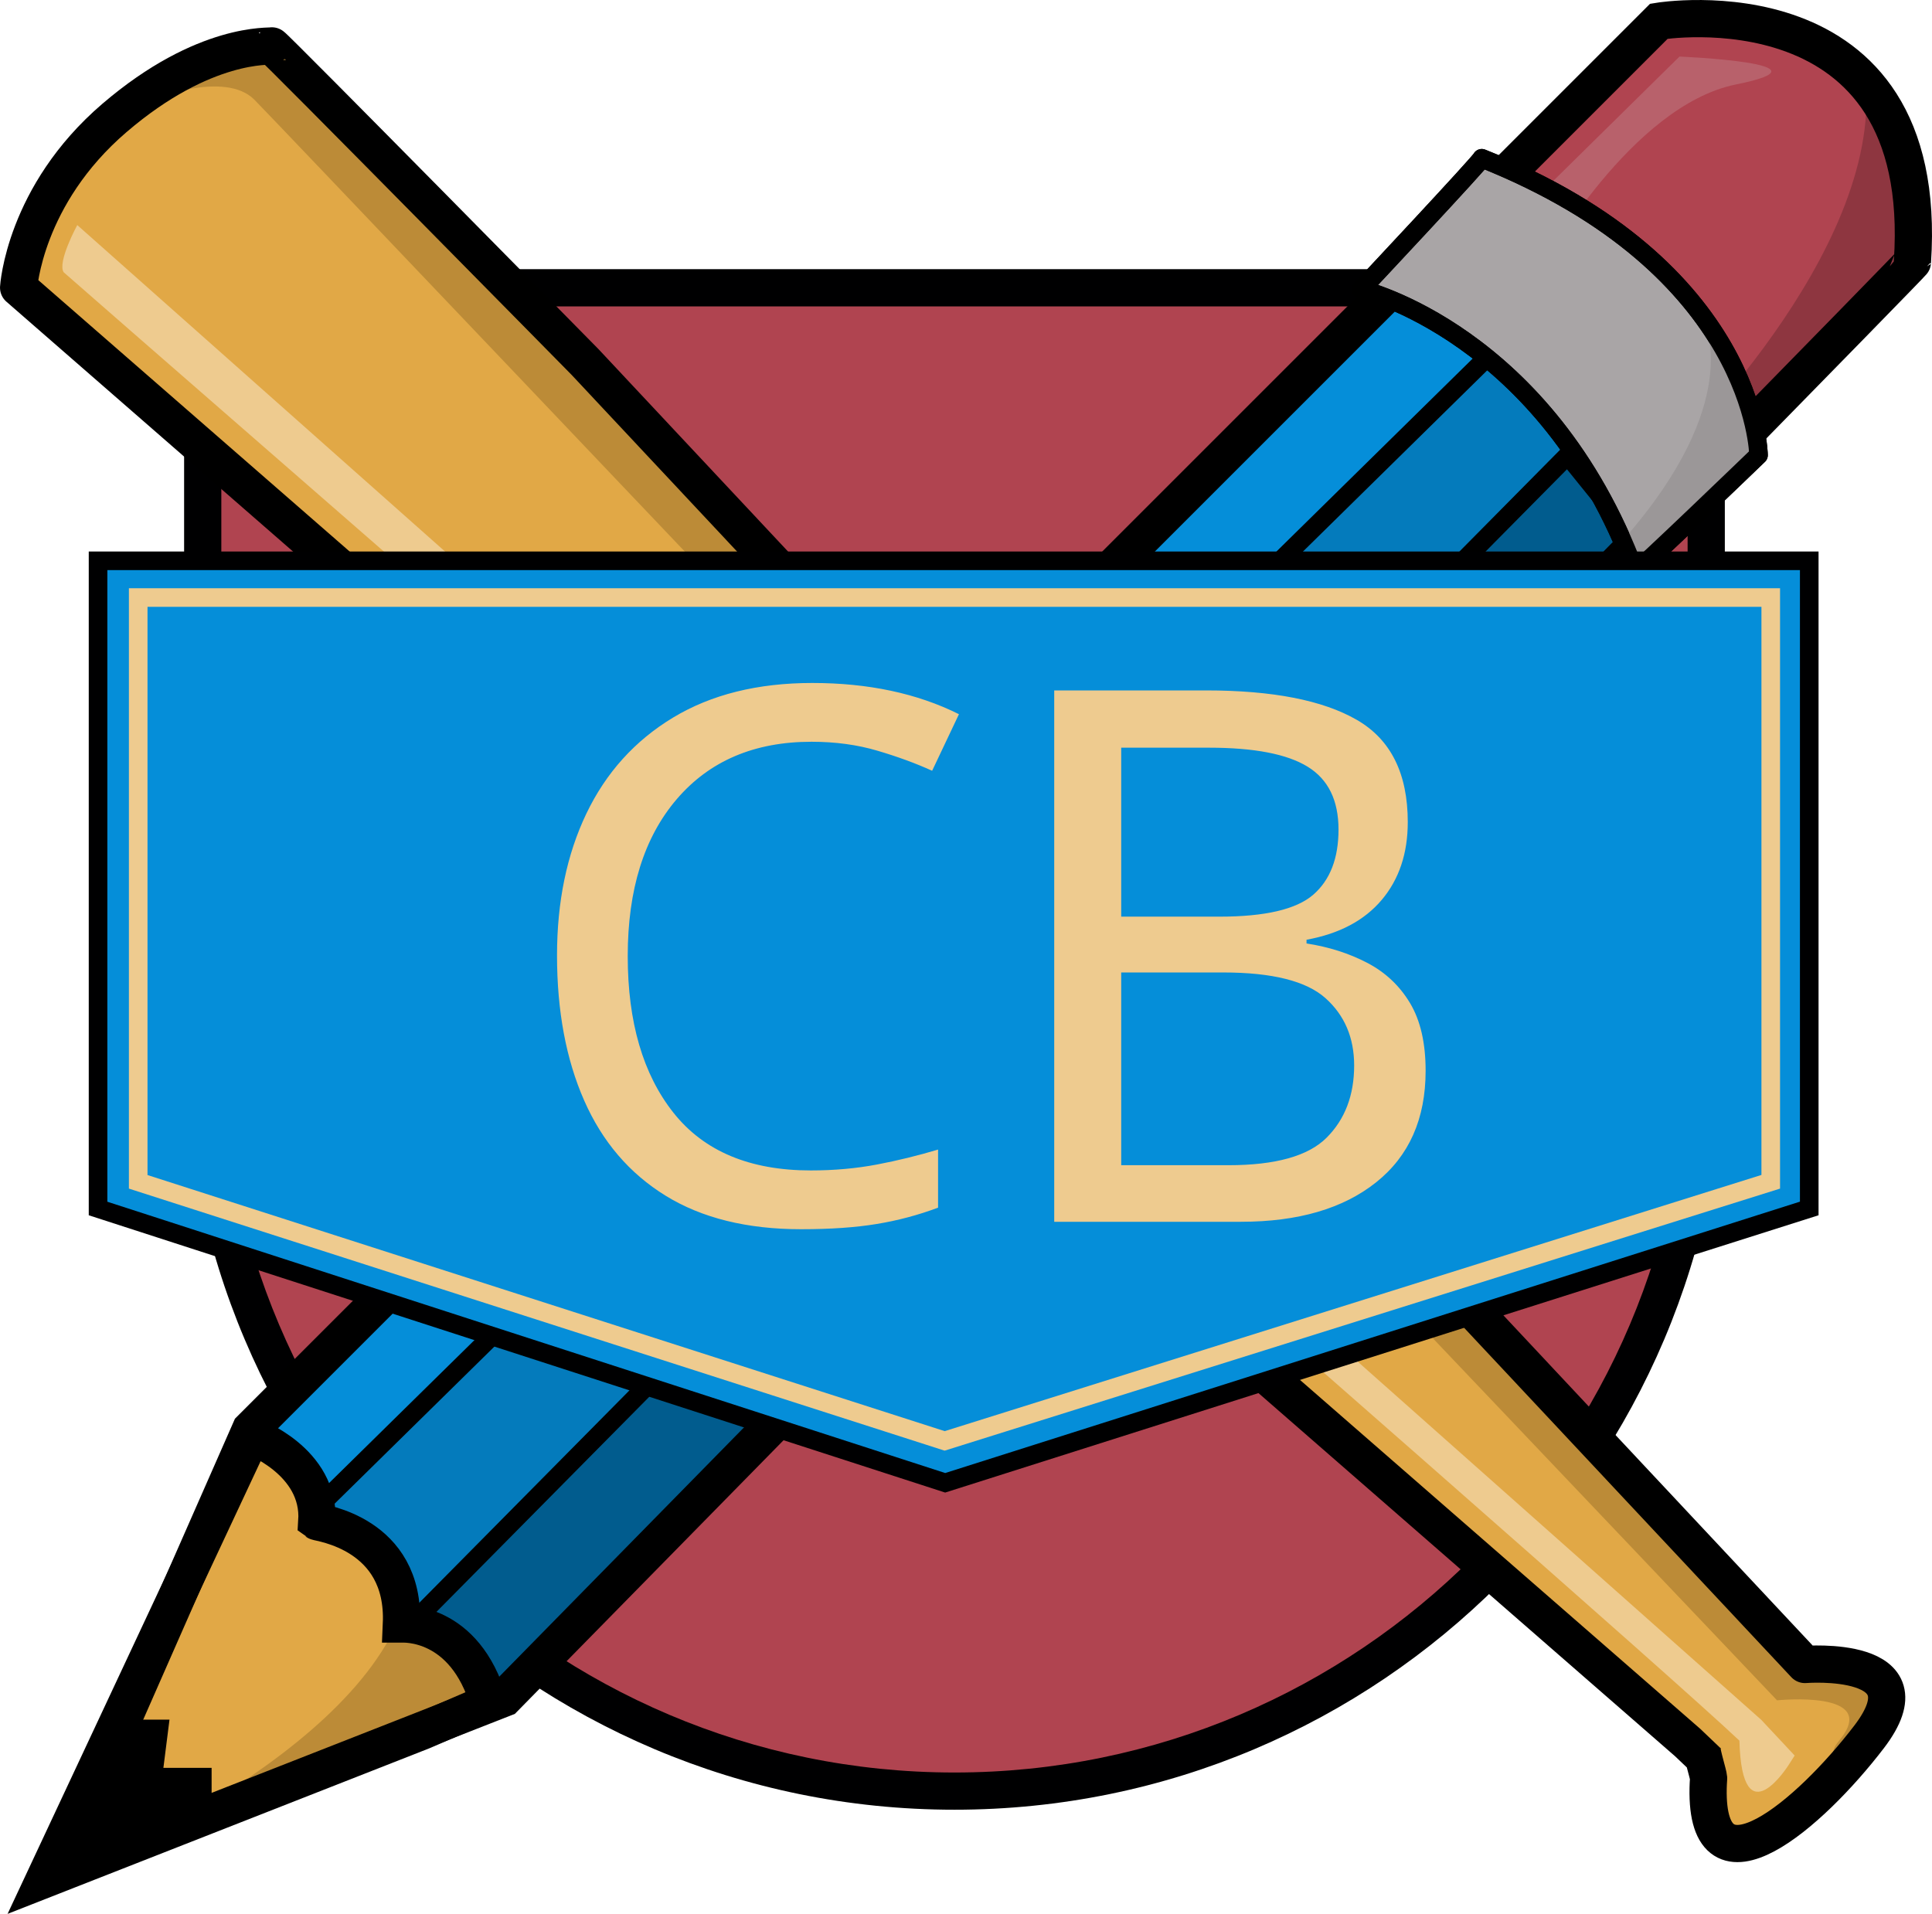
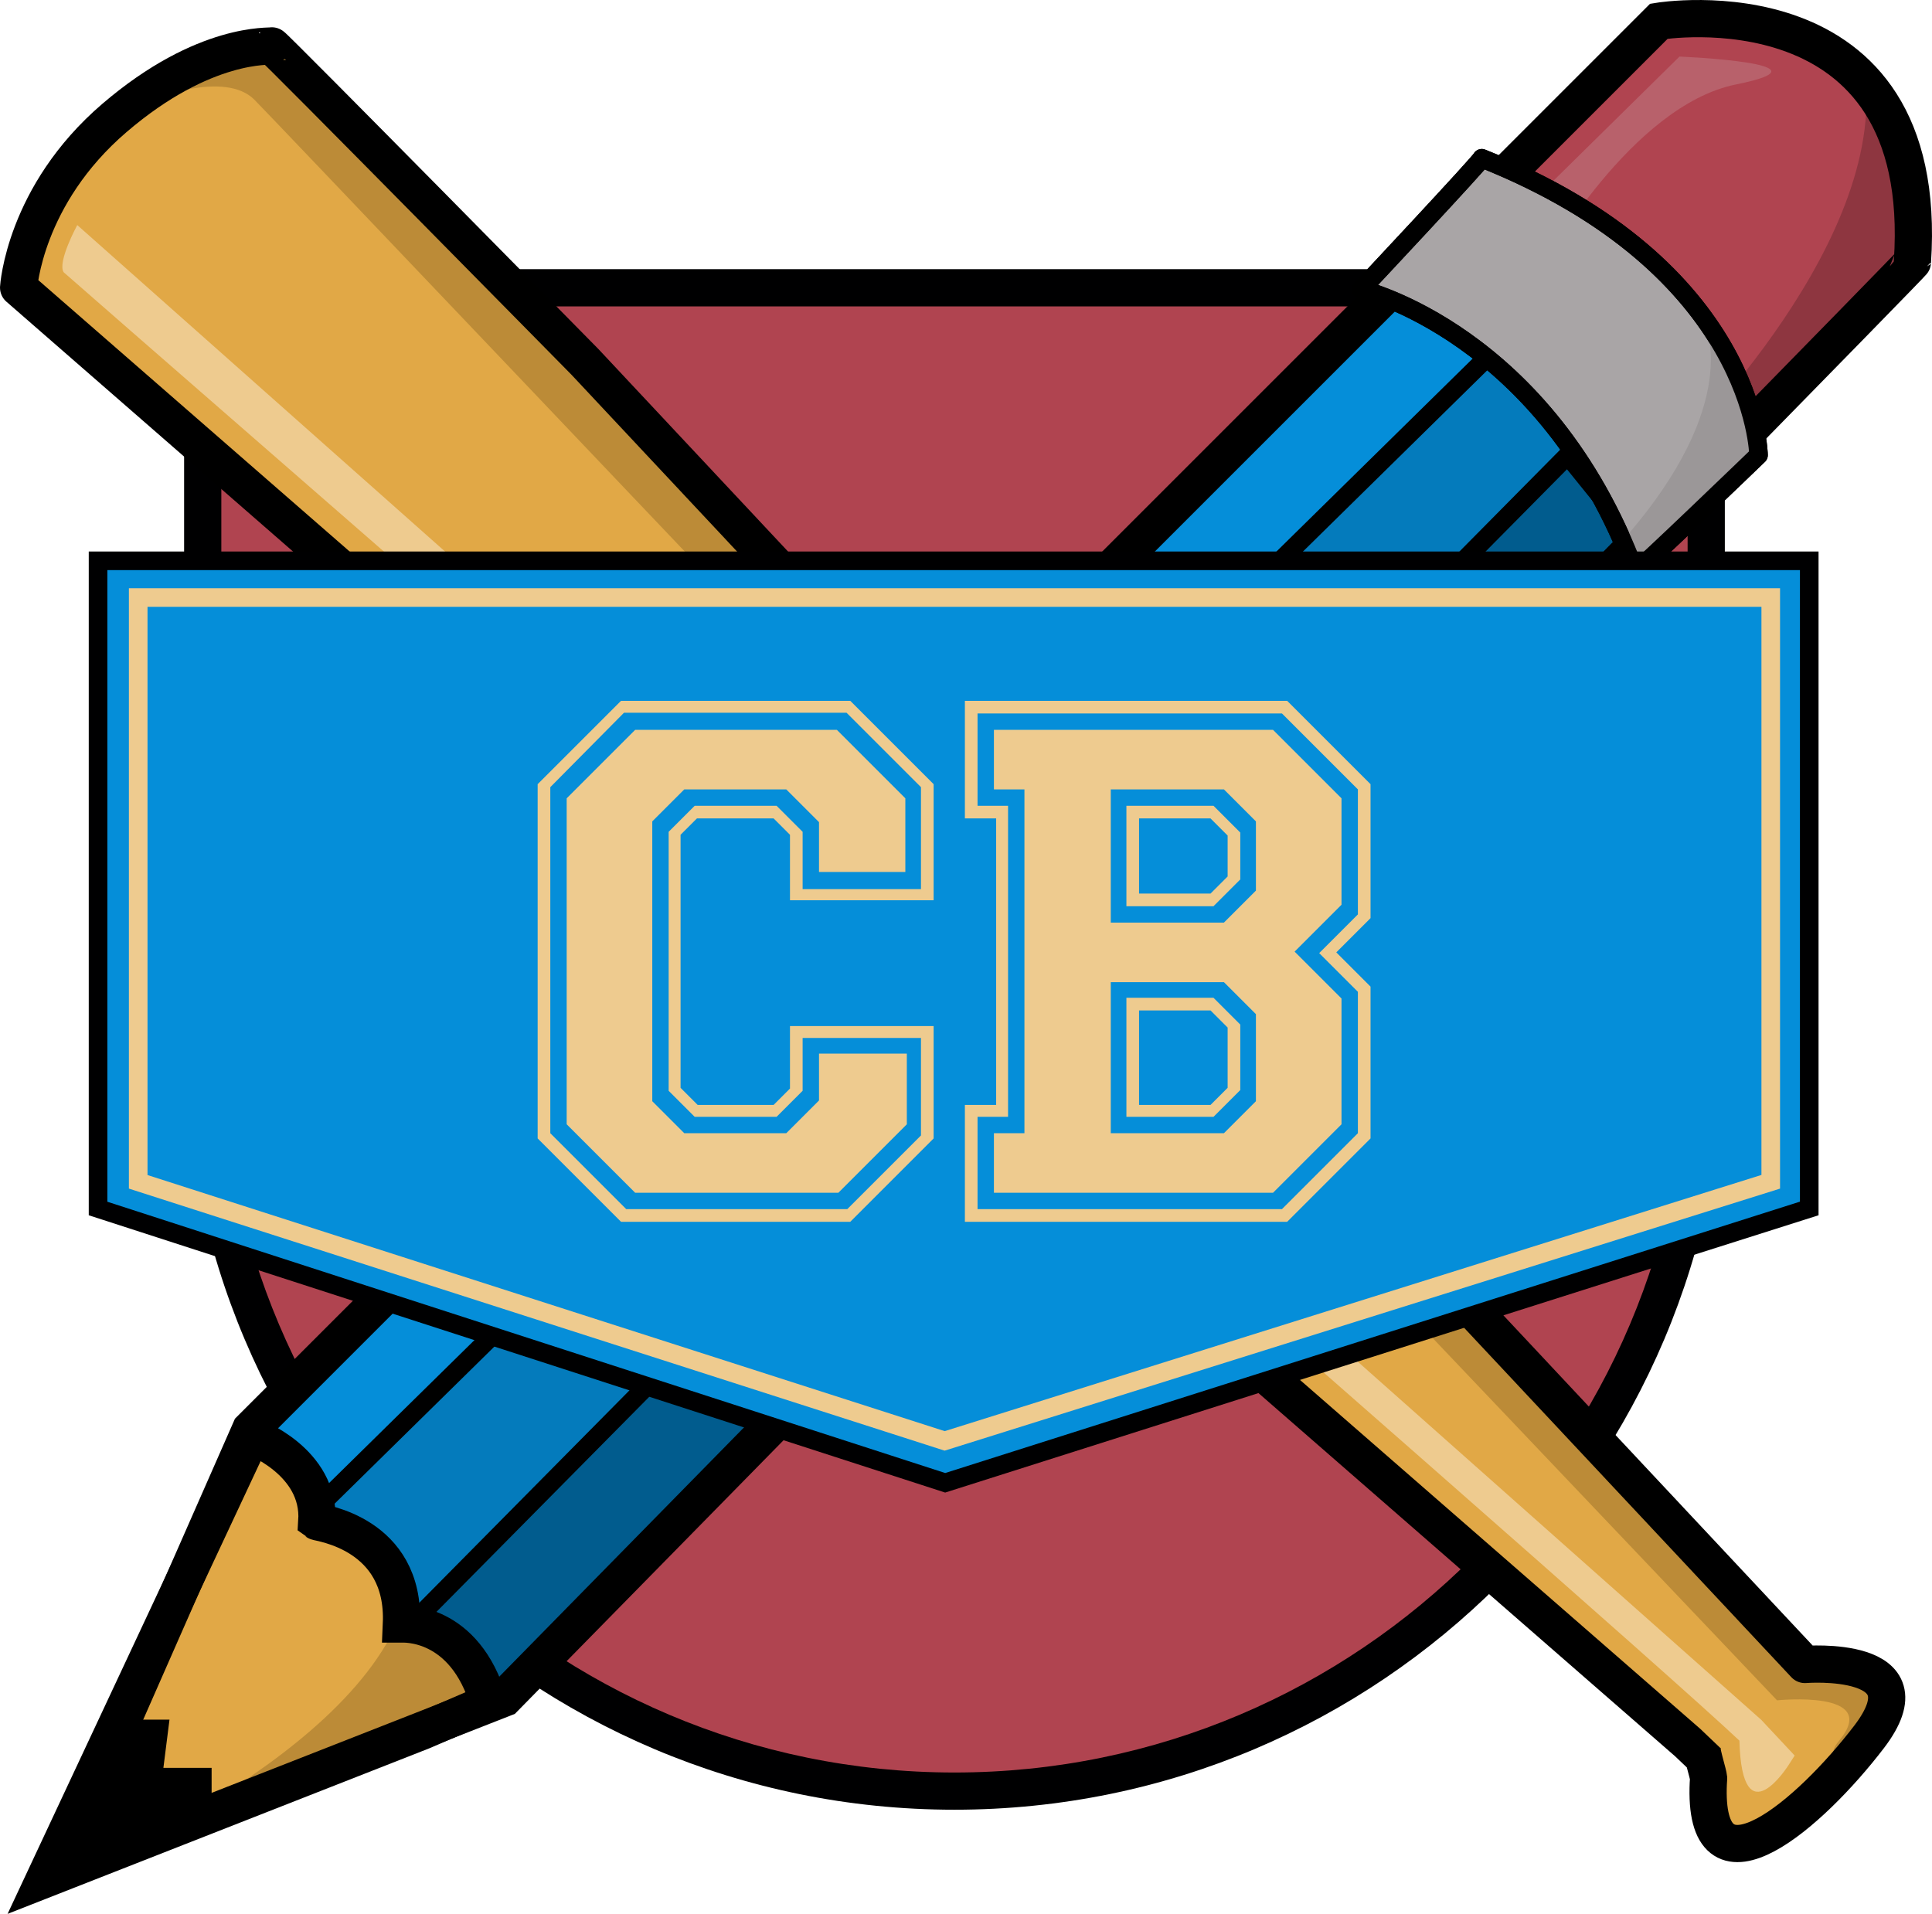
<svg xmlns="http://www.w3.org/2000/svg" width="519.139" height="514.329" viewBox="0 0 519.139 514.329">
  <g id="cb-init-logo-red" transform="translate(-354.529 -120.662)">
    <g id="Union_1" data-name="Union 1" transform="translate(2297 1229)" fill="#b04450">
      <path d="M -1685.999 -627 C -1699.707 -627 -1713.406 -628.381 -1726.714 -631.104 C -1739.682 -633.757 -1752.437 -637.717 -1764.625 -642.872 C -1776.593 -647.934 -1788.137 -654.2 -1798.936 -661.495 C -1809.633 -668.722 -1819.693 -677.022 -1828.835 -686.164 C -1837.977 -695.306 -1846.277 -705.366 -1853.504 -716.063 C -1860.799 -726.862 -1867.065 -738.406 -1872.127 -750.374 C -1877.283 -762.562 -1881.242 -775.317 -1883.896 -788.285 C -1886.619 -801.593 -1888 -815.291 -1888 -829 L -1888 -1031 L -1484 -1031 L -1484 -829 C -1484 -815.291 -1485.381 -801.593 -1488.104 -788.285 C -1490.757 -775.317 -1494.717 -762.562 -1499.872 -750.374 C -1504.934 -738.406 -1511.2 -726.862 -1518.495 -716.063 C -1525.722 -705.366 -1534.022 -695.306 -1543.164 -686.164 C -1552.306 -677.022 -1562.365 -668.722 -1573.062 -661.495 C -1583.861 -654.2 -1595.405 -647.934 -1607.373 -642.872 C -1619.561 -637.717 -1632.316 -633.757 -1645.283 -631.104 C -1658.591 -628.381 -1672.29 -627 -1685.999 -627 Z" stroke="none" />
      <path d="M -1883 -1026 L -1883 -829 C -1883 -720.374 -1794.625 -632 -1685.999 -632 C -1577.373 -632 -1489 -720.374 -1489 -829 L -1489 -1026 L -1883 -1026 M -1893 -1036 L -1479 -1036 L -1479 -829 C -1479 -714.677 -1571.675 -622 -1685.999 -622 C -1800.322 -622 -1893 -714.677 -1893 -829 L -1893 -1036 Z" stroke="none" fill="#000001" />
    </g>
    <g id="Group_1" data-name="Group 1" transform="translate(374.951 127.902)">
      <path id="bat_bg" data-name="bat bg" d="M1414.13,913.064l-5.472-5.217L960.517,514.568s4.553-23.021,21.318-39.255,46.1-23.162,46.374-23.429,84.12,84.921,84.12,84.921l327.816,350.055s34.241-2.767,17.227,19.471c-15.81,20.665-43.87,44.91-43.238,13.772.013-.683.057-1.655.129-2.677-.078-1.143-1.817-6.479-1.82-8.146" transform="translate(-975.576 -446.785)" fill="#e1a846" />
      <path id="bat_shd" data-name="bat shd" d="M-154.322,369.814c11.535-13.82-16.649-10.882-16.649-10.882S-572.2-63.3-580.14-71.24s-27.532,0-27.532,0l.564-.691c16.277-14.92,31.428-13.482,31.688-13.741S-491.3-.751-491.3-.751L-163.484,349.3s34.24-2.767,17.227,19.471c-1.939,2.534-4.062,5.122-6.293,7.655C-155.929,375.212-157.1,373.145-154.322,369.814Z" transform="translate(628.049 90.77)" fill="#bc8b37" />
      <path id="bat_str" data-name="bat str" d="M1414.13,913.064l-5.472-5.217-448.5-391s1.49-24.814,25.754-45.612,42.03-19.09,42.3-19.357,84.12,84.921,84.12,84.921l327.816,350.055s34.241-2.767,17.227,19.471c-15.81,20.665-43.87,44.91-43.238,13.772.013-.683.057-1.655.129-2.677-.078-1.143-1.817-6.479-1.82-8.146" transform="translate(-975.576 -446.785)" fill="none" stroke="#000" stroke-linejoin="round" stroke-width="10" />
      <path id="bat_hlt" data-name="bat hlt" d="M710.916,457.029s-5.411,9.951-3.662,12.672c.28.435,415.712,361.89,450.289,394.62.707,26.507,13.247,6.5,13.247,6.5l1.6-2.495-8.978-9.6h0Z" transform="translate(-710.576 -403.785)" fill="#eecb8f" />
    </g>
    <g id="Group_2" data-name="Group 2">
      <path id="tip_bg" data-name="tip bg" d="M2259.41,771.754,2315.191,652.6s18.545,6.7,17.468,22.98c.467.359,23.806,2.98,22.729,27.522.485,0,17-1.077,23.465,21.077l-17.873,7.7Z" transform="translate(-1893 -146)" fill="#e1a846" />
      <path id="tip_shd" data-name="tip shd" d="M2261.205,772.652s79.82-31.256,94.667-73.859c0-.359,24.9,25.134,24.9,25.134Z" transform="translate(-1893 -146)" fill="#bc8b37" />
      <path id="shaft_mid" data-name="shaft mid" d="M2309.576,650.692l24.92,30.766,309.913-313.81-21.177-25.279Z" transform="translate(-1869 -126)" fill="#047bbc" />
      <path id="shaft_left" data-name="shaft left" d="M2315.828,650.142l17.355,21.3,314.7-309.477-28.459-17.508Z" transform="translate(-1893 -146)" fill="#058ed9" stroke="#000" stroke-width="5" />
      <path id="shaft_left-2" data-name="shaft left" d="M2314.035,652.1l21.536,20.869L2641.535,363.26l-18.767-23.228Z" transform="translate(-1847 -97)" fill="#015c8e" stroke="#000" stroke-width="5" />
      <path id="tip_str" data-name="tip str" d="M2259.41,771.754,2315.191,652.6s18.545,6.7,17.468,22.98c.467.359,23.806,2.98,22.729,27.522.485,0,17-1.077,23.465,21.077l-17.873,7.7Z" transform="translate(-1893 -146)" fill="none" stroke="#000" stroke-width="10" />
      <path id="rubber" d="M2637.638,331.089l55.019-58.814h27.689l29.433,16.049,11.588,26.664v23.587l-59.48,55.378Z" transform="translate(-1893 -146)" fill="#b04450" />
      <path id="rubber_hlt" data-name="rubber hlt" d="M2713.985,289.36c28.126-5.674-15.17-7.494-15.17-7.494l-40.657,40.05,4.248,15.565S2685.859,295.034,2713.985,289.36Z" transform="translate(-1893 -146)" fill="#b8616b" />
      <path id="rubber_shd" data-name="rubber shd" d="M2749.057,292.7c.607,46.907-55.615,99.518-55.615,99.518l7.889,9.891,61.713-65.536-1.638-25.274Z" transform="translate(-1893 -146)" fill="#8e3640" />
      <path id="pencil_outline" data-name="pencil outline" d="M2262.26,770.378l52.6-119.586,378.43-378.43s73.312-12.132,68.112,64.733c0,.607-378.343,385.882-378.343,385.882Z" transform="translate(-1893 -146)" fill="none" stroke="#000" stroke-width="10" />
      <path id="lead" d="M2258.454,773.48l23.484-44.692h11.135l-1.638,12.956h12.956V754.7Z" transform="translate(-1893 -146)" />
      <path id="metal" d="M2613.255,344.459s49.661,11.6,73.607,75.852c0,.667,33.193-31.342,33.193-31.342s-.531-50.394-74.369-79.775C2645.686,309.861,2613.255,344.459,2613.255,344.459Z" transform="translate(-1893 -146)" fill="#a9a5a6" stroke="#000" stroke-linejoin="round" stroke-width="5" />
      <path id="metal_shd" data-name="metal shd" d="M2705.491,353.562s10.923,21.056-21.845,58.254c-.425.394,3.034,7.889,3.034,7.889l33.375-30.523-4.066-18.2Z" transform="translate(-1893 -146)" fill="#9b9798" />
      <path id="metal_str" data-name="metal str" d="M2613.255,344.459s49.661,11.6,73.607,75.852c0,.667,33.193-31.342,33.193-31.342s-.531-50.394-74.369-79.775C2645.686,309.861,2613.255,344.459,2613.255,344.459Z" transform="translate(-1893 -146)" fill="none" stroke="#000" stroke-linejoin="round" stroke-width="5" />
    </g>
    <g id="Path_13" data-name="Path 13" transform="translate(378.377 268.87)" fill="#058ed9">
      <path d="M 230.128 250.274 L 2.5 176.562 L 2.5 2.5 L 462.305 2.5 L 462.305 176.551 L 230.128 250.274 Z" stroke="none" />
      <path d="M 5 5 L 5 174.744 L 230.135 247.648 L 459.805 174.722 L 459.805 5 L 5 5 M 0 3.0517578125e-05 L 464.805 3.0517578125e-05 L 464.805 178.38 L 230.12 252.899 L 0 178.38 L 0 3.0517578125e-05 Z" stroke="none" fill="#000001" />
    </g>
    <g id="Path_14" data-name="Path 14" transform="translate(389.165 278.743)" fill="#058ed9">
      <path d="M 219.199 229.143 L 2.5 159.519 L 2.5 2.5 L 441.171 2.5 L 441.171 159.506 L 219.199 229.143 Z" stroke="none" />
      <path d="M 5 5 L 5 157.696 L 219.208 226.52 L 438.671 157.67 L 438.671 5 L 5 5 M 0 -1.52587890625e-05 L 443.671 -1.52587890625e-05 L 443.671 161.342 L 219.19 231.766 L 0 161.342 L 0 -1.52587890625e-05 Z" stroke="none" fill="#eecb8f" />
    </g>
-     <text id="CB" transform="translate(492 449)" fill="#eecb8f" font-size="200" font-family="Varsity Regular">
-       <tspan x="0" y="0">CB</tspan>
-     </text>
+     <path id="Path_131" data-name="Path 131" d="M7-22.4v-95.2L29.4-140H91l22.4,22.4v31.2H74.8V-104l-4.4-4.4H49.8L45.4-104v68L50-31.4H70.4l4.4-4.4V-52.6h38.6v30.2L91,0H29.4Zm23.8,19H90.2L110-23.2V-49.4H78.2v14.2l-7,7h-22l-7-7v-69.6l7-7h22l7,7v15.4H110v-27.4l-20-20H30.2l-19.8,20v93Zm-16-22.8v-87.6l18.4-18.4H87.4l18.4,18.4V-94H82.6v-13.4l-8.8-8.8H46.4l-8.6,8.6v75.2l8.6,8.6H73.8l8.8-8.8V-45.2h23.6v19L87.8-7.8H33.2ZM121.8,0V-31.4h8.4v-77h-8.4V-140h86.6l22.4,22.4v36l-9.2,9.2,9.2,9.2v40.8L208.4,0ZM207-3.4l20.4-20.4v-38L217-72.2l10.4-10.4v-33.6L207-136.6H125.2v24.8h8.2v83.6h-8.2V-3.4ZM129.6-7.8v-16h8.2v-92.4h-8.2v-16h75L223-113.8v28.6L210.4-72.6,223-60v33.8L204.6-7.8Zm61.8-16,8.6-8.6V-55.8l-8.6-8.6H161v40.6Zm0-56.6L200-89v-18.6l-8.6-8.6H161v35.8ZM165.2-28.2v-32h23.4l7.2,7.2v17.6l-7.2,7.2Zm0-56.6v-27h23.4l7.2,7.2V-92l-7.2,7.2Zm22.6-3.4,4.6-4.6v-11l-4.6-4.6H168.6v20.2Zm0,56.8,4.6-4.6V-52.2l-4.6-4.6H168.6v25.4Z" transform="translate(492 449)" fill="#eecb8f" />
  </g>
</svg>
